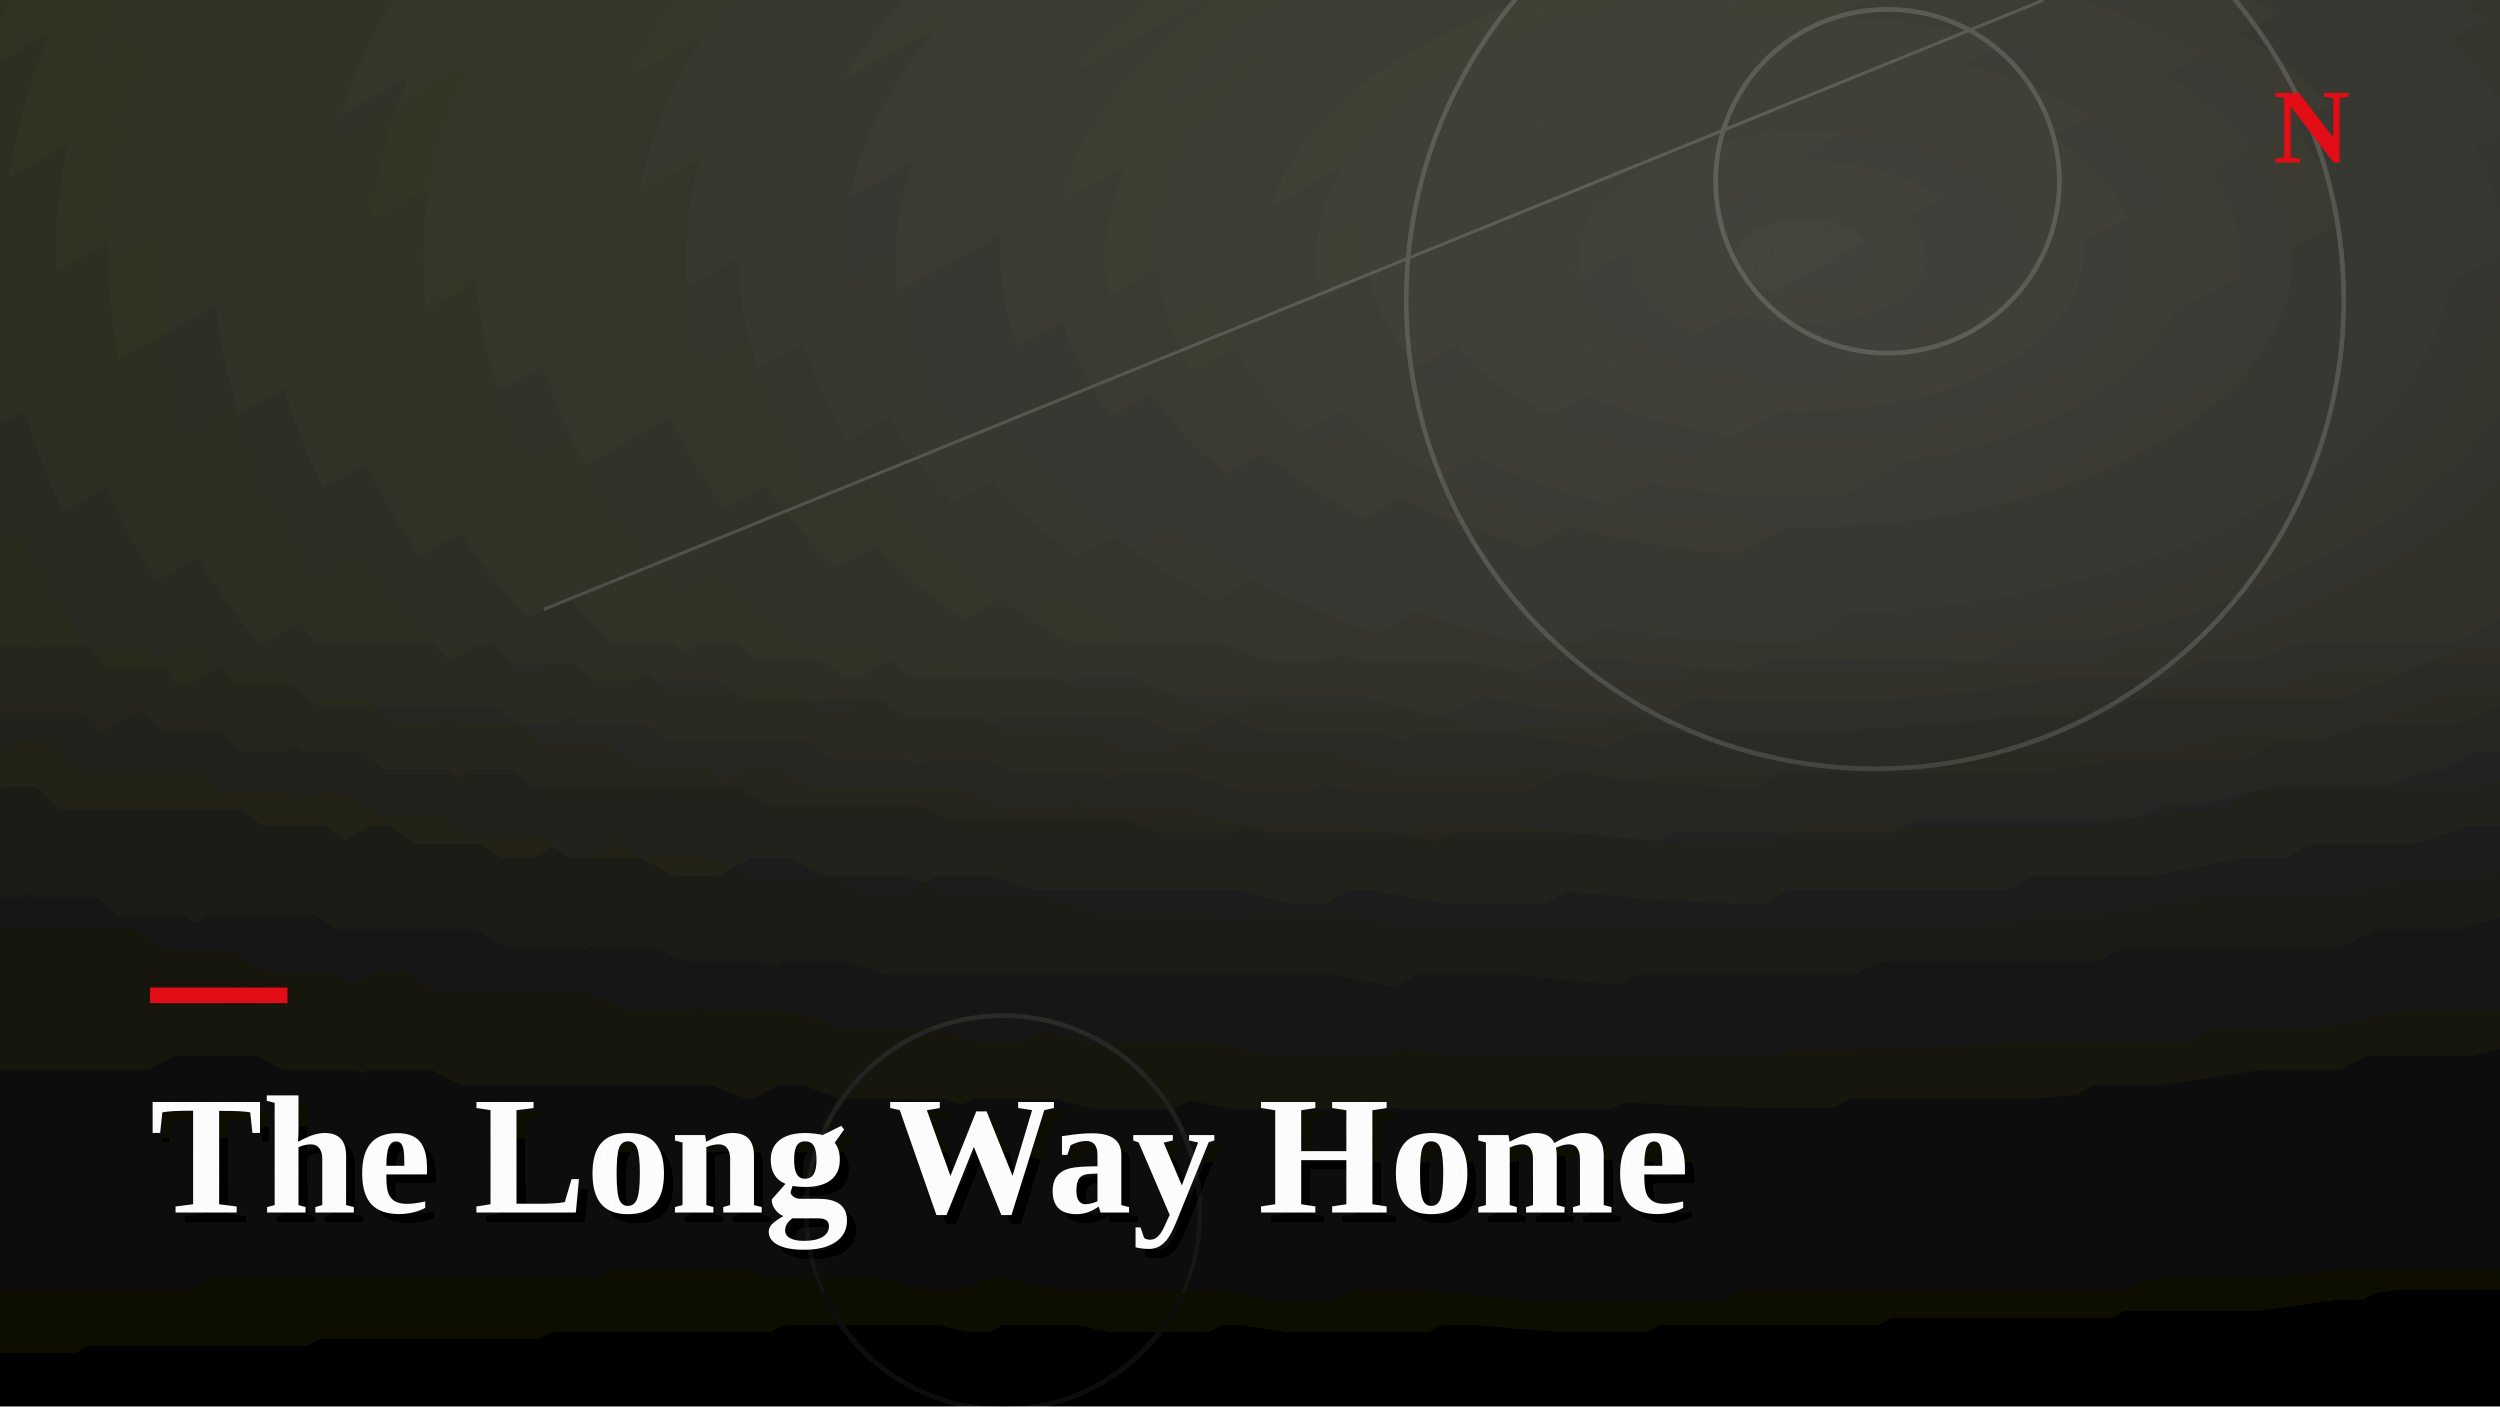
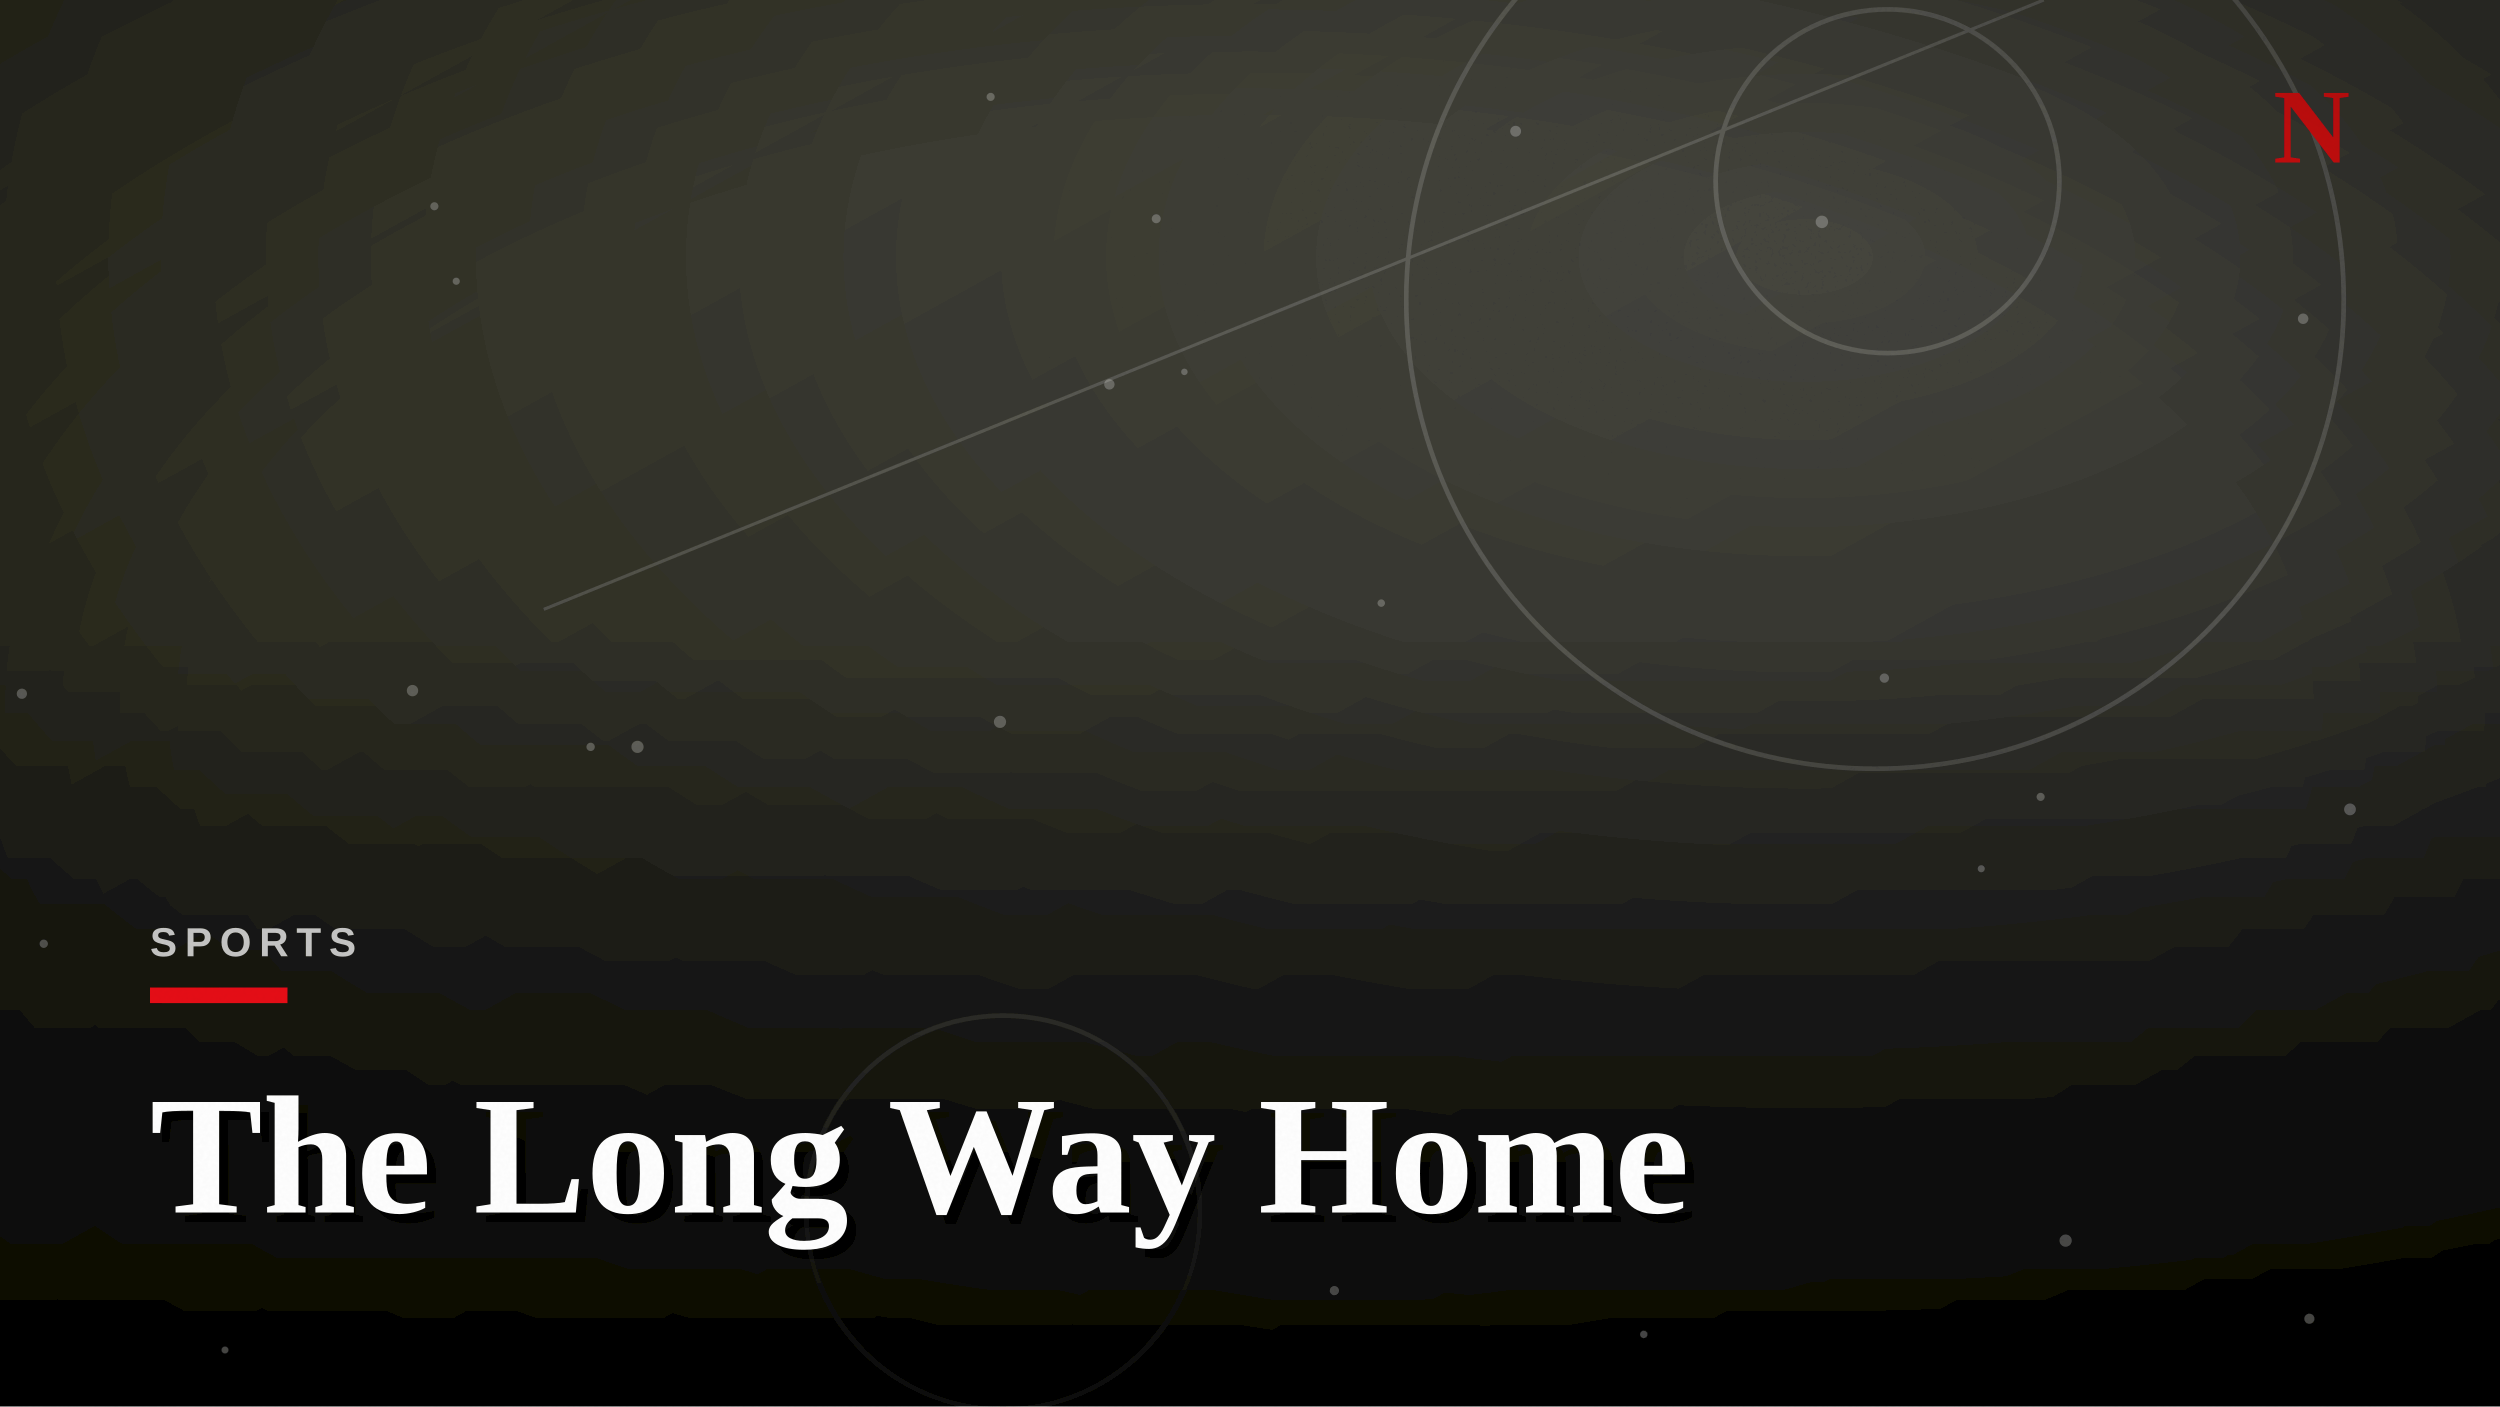
<svg xmlns="http://www.w3.org/2000/svg" viewBox="0 0 800 450" role="img" aria-label="The Long Way Home backdrop">
  <defs>
    <linearGradient id="bg" x1="0" y1="0" x2="1" y2="1">
      <stop offset="0" stop-color="#2b2b1e" />
+       <stop offset="0.5" stop-color="#202018" />
      <stop offset="1" stop-color="#141411" />
    </linearGradient>
    <radialGradient id="glow" cx="0.72" cy="0.18" r="0.85">
      <stop offset="0" stop-color="#ffffff" stop-opacity="0.16" />
      <stop offset="1" stop-color="#ffffff" stop-opacity="0" />
+     </radialGradient>
+     <radialGradient id="vignette" cx="0.5" cy="0.5" r="0.75">
+       <stop offset="0.55" stop-color="#000000" stop-opacity="0" />
+       <stop offset="1" stop-color="#000000" stop-opacity="0.35" />
    </radialGradient>
    <linearGradient id="fade" x1="0" y1="0" x2="0" y2="1">
      <stop offset="0.45" stop-color="#000000" stop-opacity="0" />
      <stop offset="1" stop-color="#000000" stop-opacity="0.85" />
    </linearGradient>
    <filter id="grain">
      <feTurbulence type="fractalNoise" baseFrequency="0.8" numOctaves="2" />
      <feColorMatrix type="matrix" values="0 0 0 0 0  0 0 0 0 0  0 0 0 0 0  0 0 0 0.05 0" />
      <feComposite operator="over" in2="SourceGraphic" />
    </filter>
  </defs>
  <g filter="url(#grain)">
    <rect width="800" height="450" fill="url(#bg)" />
    <rect width="800" height="450" fill="url(#glow)" />
    <g opacity="0.16" stroke="#ffffff" fill="none">
      <circle cx="321" cy="388" r="63" fill="none" stroke="#ffffff" stroke-width="1.5" />
      <circle cx="604" cy="58" r="55" fill="none" stroke="#ffffff" stroke-width="1.5" />
      <circle cx="600" cy="96" r="150" fill="none" stroke="#ffffff" stroke-width="1.5" />
      <line x1="174" y1="195" x2="654" y2="0" stroke="#ffffff" stroke-width="1" />
    </g>
    <text x="752" y="52" font-family="Georgia, 'Times New Roman', serif" font-size="34" font-weight="700" fill="#E50914" text-anchor="end">N</text>
+     <rect width="800" height="450" fill="url(#vignette)" />
    <rect width="800" height="450" fill="url(#fade)" />
+     <circle cx="204" cy="239" r="1.95" fill="#ffffff" opacity="0.25" />
+     <circle cx="355" cy="123" r="1.66" fill="#ffffff" opacity="0.25" />
+     <circle cx="485" cy="42" r="1.75" fill="#ffffff" opacity="0.25" />
+     <circle cx="603" cy="217" r="1.49" fill="#ffffff" opacity="0.25" />
+     <circle cx="583" cy="71" r="2.00" fill="#ffffff" opacity="0.25" />
+     <circle cx="442" cy="193" r="1.20" fill="#ffffff" opacity="0.25" />
+     <circle cx="661" cy="397" r="1.98" fill="#ffffff" opacity="0.25" />
+     <circle cx="752" cy="259" r="1.88" fill="#ffffff" opacity="0.25" />
+     <circle cx="379" cy="119" r="1.04" fill="#ffffff" opacity="0.25" />
+     <circle cx="653" cy="255" r="1.29" fill="#ffffff" opacity="0.25" />
+     <circle cx="7" cy="222" r="1.64" fill="#ffffff" opacity="0.25" />
+     <circle cx="72" cy="432" r="1.11" fill="#ffffff" opacity="0.25" />
+     <circle cx="14" cy="302" r="1.33" fill="#ffffff" opacity="0.25" />
+     <circle cx="737" cy="102" r="1.68" fill="#ffffff" opacity="0.25" />
+     <circle cx="317" cy="31" r="1.30" fill="#ffffff" opacity="0.25" />
+     <circle cx="634" cy="278" r="1.14" fill="#ffffff" opacity="0.25" />
+     <circle cx="427" cy="413" r="1.49" fill="#ffffff" opacity="0.25" />
+     <circle cx="739" cy="422" r="1.62" fill="#ffffff" opacity="0.25" />
+     <circle cx="320" cy="231" r="1.95" fill="#ffffff" opacity="0.25" />
+     <circle cx="132" cy="221" r="1.82" fill="#ffffff" opacity="0.25" />
+     <circle cx="189" cy="239" r="1.33" fill="#ffffff" opacity="0.25" />
+     <circle cx="370" cy="70" r="1.44" fill="#ffffff" opacity="0.25" />
+     <circle cx="146" cy="90" r="1.15" fill="#ffffff" opacity="0.25" />
+     <circle cx="526" cy="427" r="1.18" fill="#ffffff" opacity="0.25" />
+     <circle cx="139" cy="66" r="1.30" fill="#ffffff" opacity="0.25" />
    <rect x="48" y="316" width="44" height="5" fill="#E50914" />
+     <text x="48" y="306" font-family="Arial, Helvetica, sans-serif" font-size="13" font-weight="600" letter-spacing="2.5" fill="rgba(255,255,255,0.75)">SPORTS</text>
    <text x="51" y="391" font-family="Georgia, 'Times New Roman', serif" font-size="54" font-weight="700" fill="rgba(0,0,0,0.55)">The Long Way Home</text>
    <text x="48" y="388" font-family="Georgia, 'Times New Roman', serif" font-size="54" font-weight="700" fill="#ffffff">The Long Way Home</text>
  </g>
</svg>
